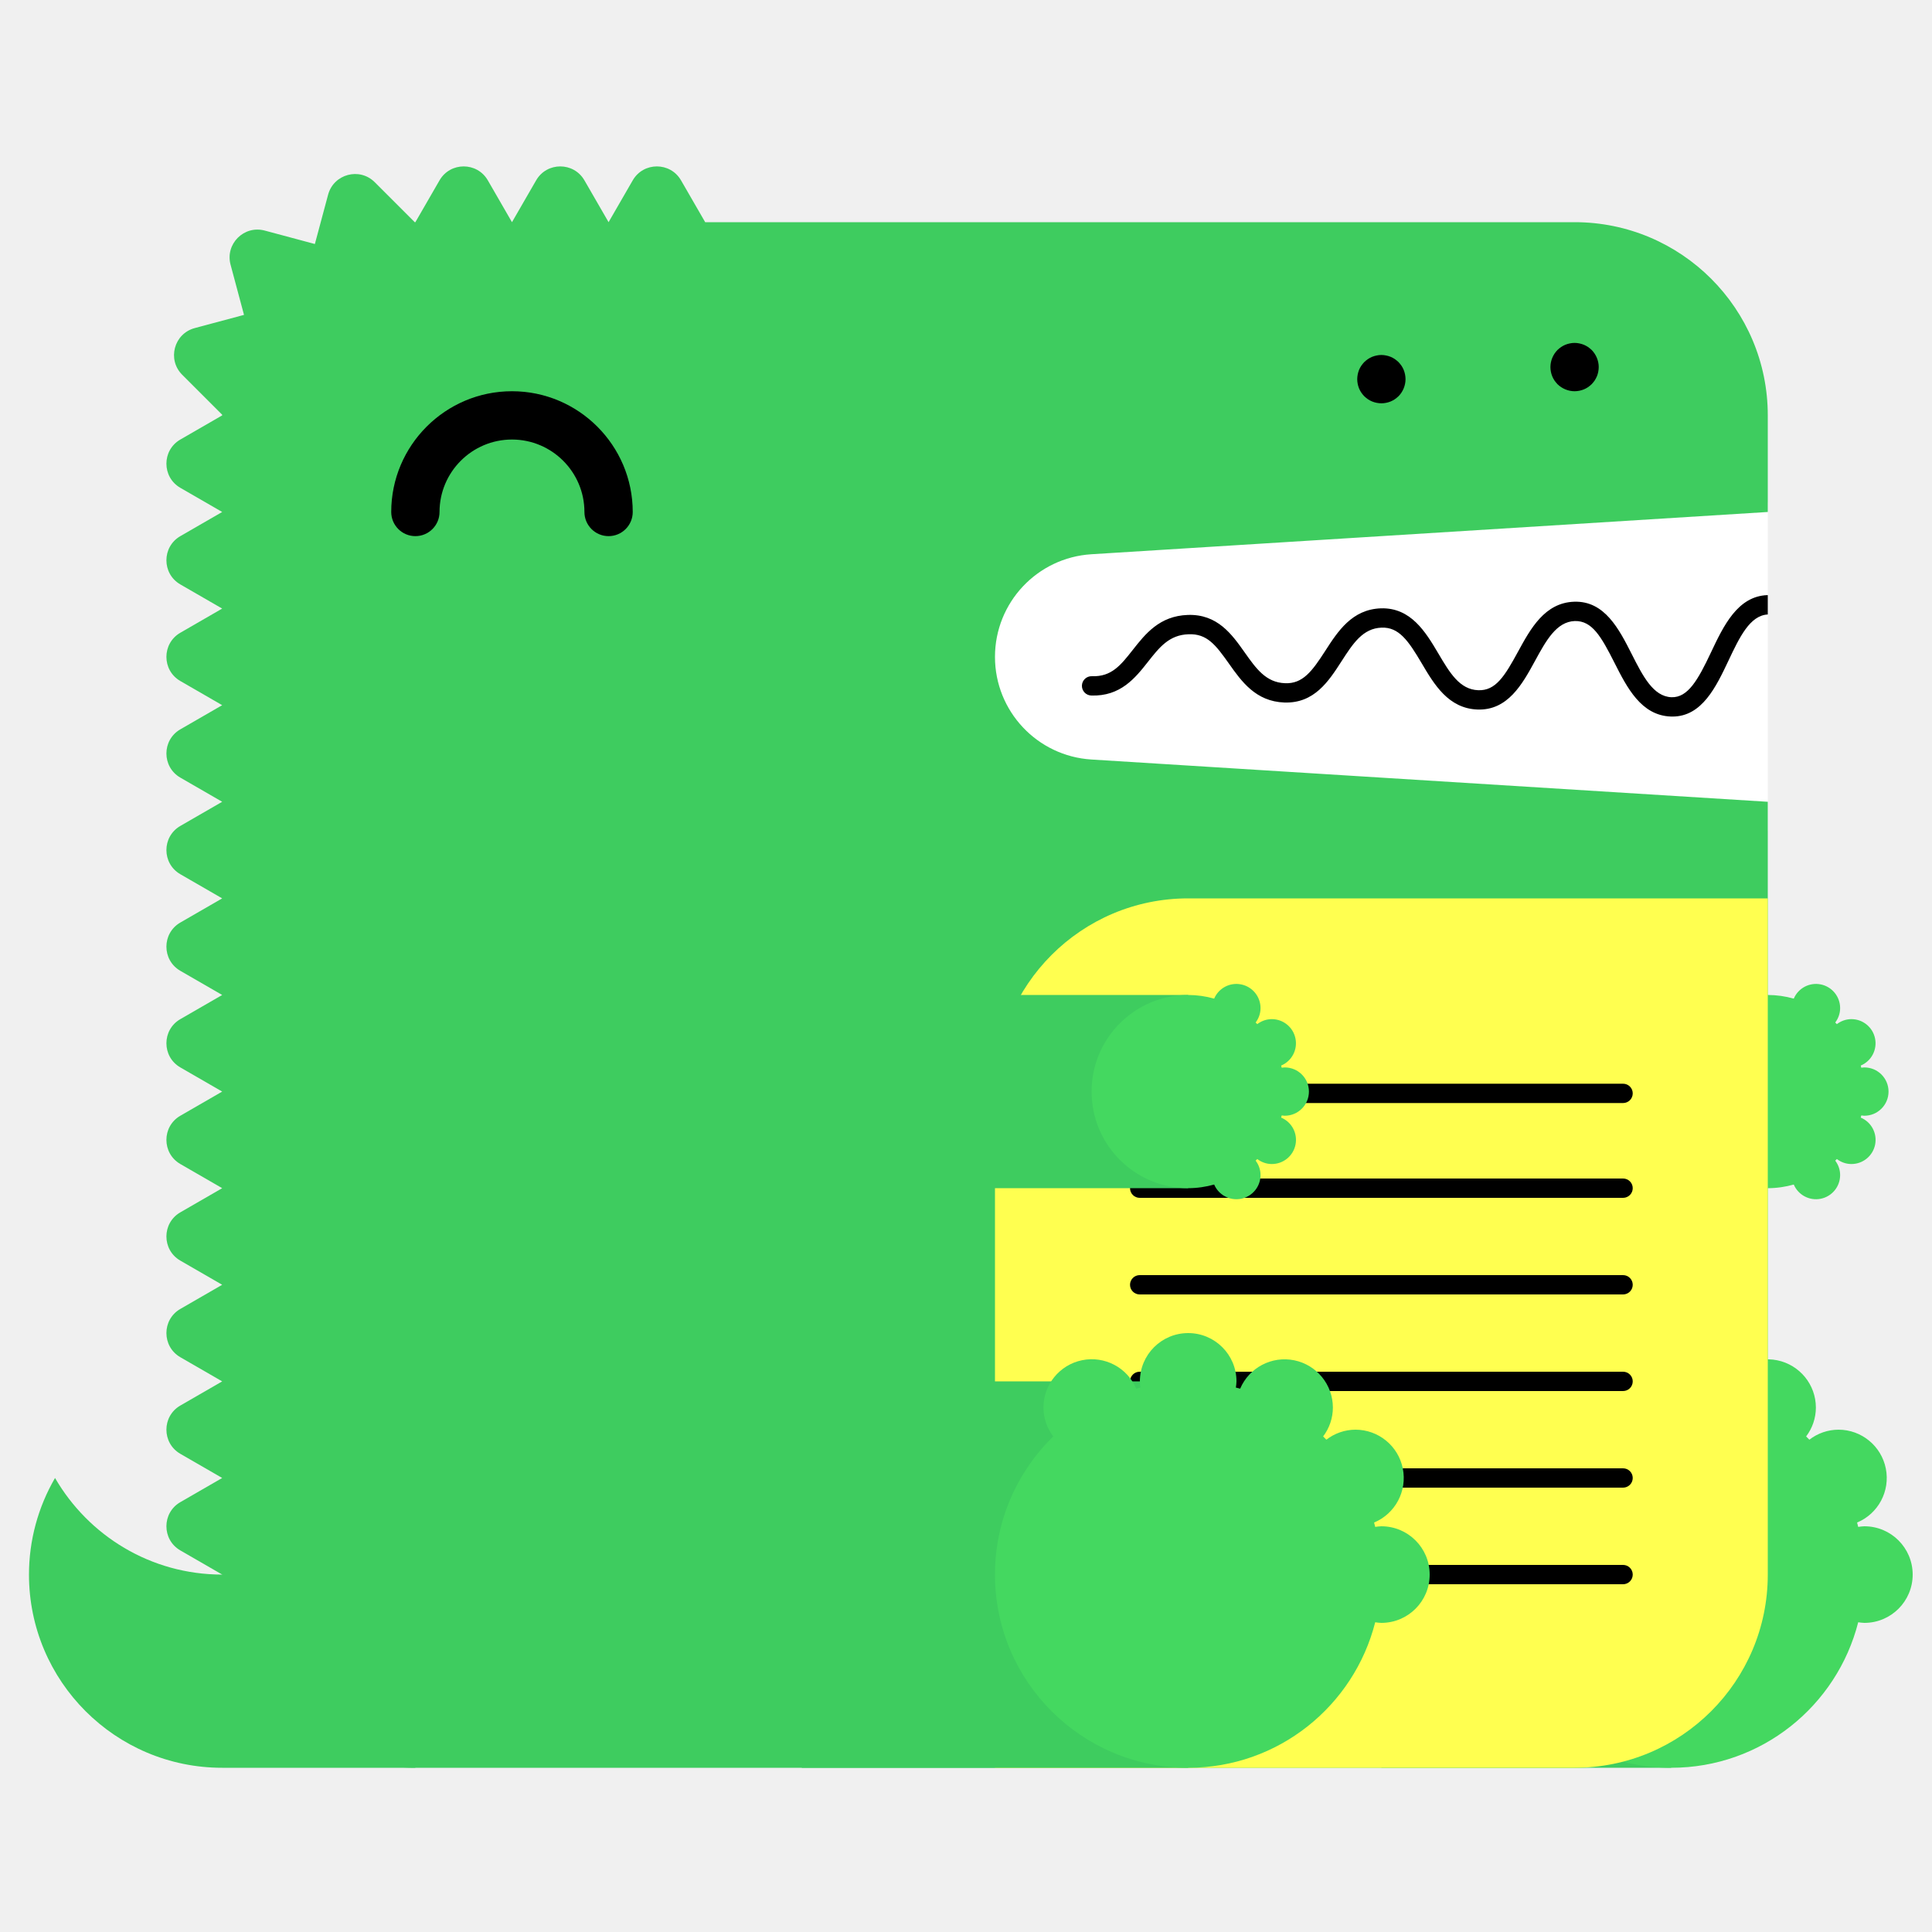
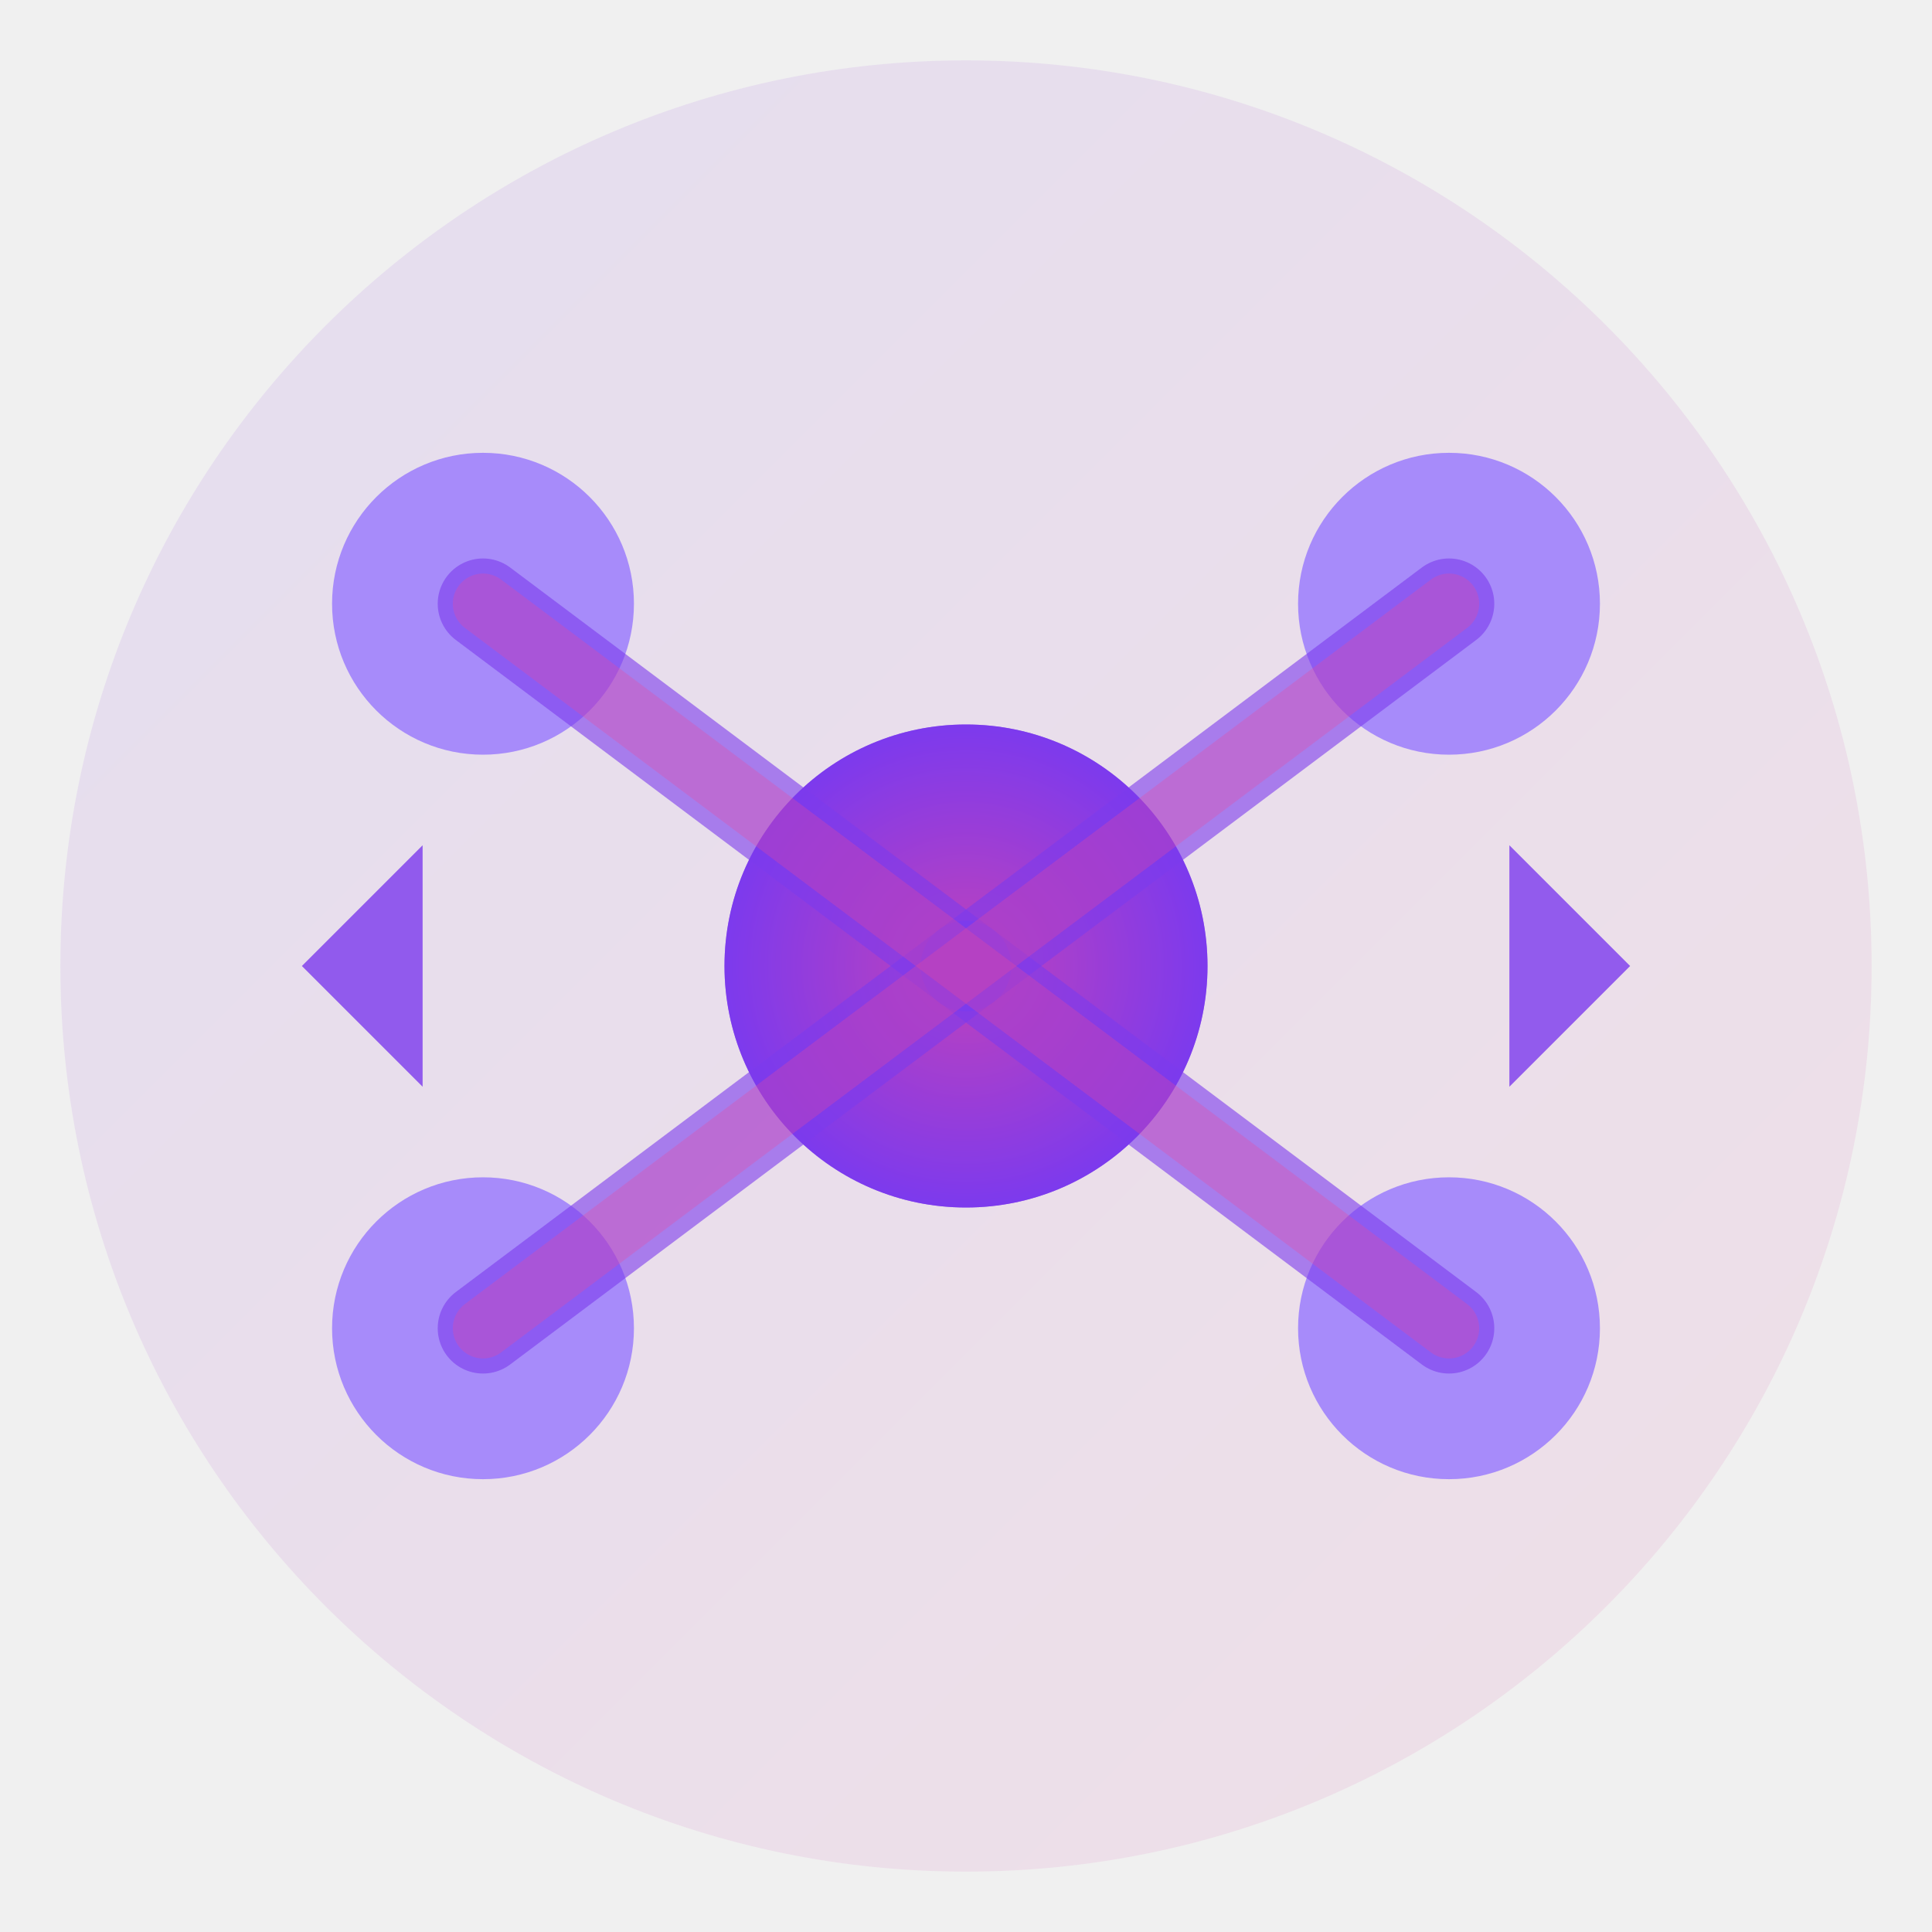
- <svg xmlns="http://www.w3.org/2000/svg" width="200" height="200" viewBox="0 0 200 200">
-   <g fill="none" fill-rule="evenodd">
-     <path fill="#FFF" d="M99 52h84v34H99z" />
-     <path d="M23 163c-7.398 0-13.843-4.027-17.303-10A19.886 19.886 0 0 0 3 163c0 11.046 8.954 20 20 20h20v-20H23z" fill="#3ECC5F" />
-     <path d="M112.98 57.376L183 53V43c0-11.046-8.954-20-20-20H73l-2.5-4.33c-1.112-1.925-3.889-1.925-5 0L63 23l-2.5-4.33c-1.111-1.925-3.889-1.925-5 0L53 23l-2.5-4.33c-1.111-1.925-3.889-1.925-5 0L43 23c-.022 0-.042.003-.065.003l-4.142-4.141c-1.57-1.571-4.252-.853-4.828 1.294l-1.369 5.104-5.192-1.392c-2.148-.575-4.111 1.389-3.535 3.536l1.39 5.193-5.102 1.367c-2.148.576-2.867 3.259-1.296 4.83l4.142 4.142c0 .021-.003.042-.003.064l-4.33 2.5c-1.925 1.111-1.925 3.889 0 5L23 53l-4.33 2.5c-1.925 1.111-1.925 3.889 0 5L23 63l-4.33 2.5c-1.925 1.111-1.925 3.889 0 5L23 73l-4.33 2.5c-1.925 1.111-1.925 3.889 0 5L23 83l-4.33 2.5c-1.925 1.111-1.925 3.889 0 5L23 93l-4.33 2.5c-1.925 1.111-1.925 3.889 0 5L23 103l-4.33 2.5c-1.925 1.111-1.925 3.889 0 5L23 113l-4.33 2.5c-1.925 1.111-1.925 3.889 0 5L23 123l-4.33 2.5c-1.925 1.111-1.925 3.889 0 5L23 133l-4.33 2.5c-1.925 1.111-1.925 3.889 0 5L23 143l-4.33 2.5c-1.925 1.111-1.925 3.889 0 5L23 153l-4.33 2.5c-1.925 1.111-1.925 3.889 0 5L23 163c0 11.046 8.954 20 20 20h120c11.046 0 20-8.954 20-20V83l-70.02-4.376A10.645 10.645 0 0 1 103 68c0-5.621 4.37-10.273 9.98-10.624" fill="#3ECC5F" />
-     <path fill="#3ECC5F" d="M143 183h30v-40h-30z" />
-     <path d="M193 158c-.219 0-.428.037-.639.064-.038-.15-.074-.301-.116-.451A5 5 0 0 0 190.32 148a4.96 4.96 0 0 0-3.016 1.036 26.531 26.531 0 0 0-.335-.336 4.955 4.955 0 0 0 1.011-2.987 5 5 0 0 0-9.599-1.959c-.148-.042-.297-.077-.445-.115.027-.211.064-.42.064-.639a5 5 0 0 0-5-5 5 5 0 0 0-5 5c0 .219.037.428.064.639-.148.038-.297.073-.445.115a4.998 4.998 0 0 0-9.599 1.959c0 1.125.384 2.151 1.011 2.987-3.717 3.632-6.031 8.693-6.031 14.3 0 11.046 8.954 20 20 20 9.339 0 17.16-6.41 19.361-15.064.211.027.42.064.639.064a5 5 0 0 0 5-5 5 5 0 0 0-5-5" fill="#44D860" />
-     <path fill="#3ECC5F" d="M153 123h30v-20h-30z" />
-     <path d="M193 115.5a2.5 2.5 0 1 0 0-5c-.109 0-.214.019-.319.032-.02-.075-.037-.15-.058-.225a2.501 2.501 0 0 0-.963-4.807c-.569 0-1.088.197-1.508.518a6.653 6.653 0 0 0-.168-.168c.314-.417.506-.931.506-1.494a2.5 2.5 0 0 0-4.8-.979A9.987 9.987 0 0 0 183 103c-5.522 0-10 4.478-10 10s4.478 10 10 10c.934 0 1.833-.138 2.69-.377a2.5 2.5 0 0 0 4.8-.979c0-.563-.192-1.077-.506-1.494.057-.055.113-.111.168-.168.42.321.939.518 1.508.518a2.5 2.5 0 0 0 .963-4.807c.021-.074.038-.15.058-.225.105.013.21.032.319.032" fill="#44D860" />
-     <path d="M63 55.5a2.5 2.5 0 0 1-2.5-2.5c0-4.136-3.364-7.5-7.5-7.5s-7.5 3.364-7.5 7.5a2.5 2.5 0 1 1-5 0c0-6.893 5.607-12.5 12.5-12.5S65.5 46.107 65.5 53a2.5 2.5 0 0 1-2.5 2.5" fill="#000" />
-     <path d="M103 183h60c11.046 0 20-8.954 20-20V93h-60c-11.046 0-20 8.954-20 20v70z" fill="#FFFF50" />
-     <path d="M168.02 124h-50.04a1 1 0 1 1 0-2h50.04a1 1 0 1 1 0 2m0 20h-50.04a1 1 0 1 1 0-2h50.04a1 1 0 1 1 0 2m0 20h-50.04a1 1 0 1 1 0-2h50.04a1 1 0 1 1 0 2m0-49.814h-50.04a1 1 0 1 1 0-2h50.04a1 1 0 1 1 0 2m0 19.814h-50.04a1 1 0 1 1 0-2h50.04a1 1 0 1 1 0 2m0 20h-50.04a1 1 0 1 1 0-2h50.04a1 1 0 1 1 0 2M183 61.611c-.012 0-.022-.006-.034-.005-3.09.105-4.552 3.196-5.842 5.923-1.346 2.85-2.387 4.703-4.093 4.647-1.889-.068-2.969-2.202-4.113-4.46-1.314-2.594-2.814-5.536-5.963-5.426-3.046.104-4.513 2.794-5.807 5.167-1.377 2.528-2.314 4.065-4.121 3.994-1.927-.07-2.951-1.805-4.136-3.813-1.321-2.236-2.848-4.75-5.936-4.664-2.994.103-4.465 2.385-5.763 4.4-1.373 2.13-2.335 3.428-4.165 3.351-1.973-.07-2.992-1.51-4.171-3.177-1.324-1.873-2.816-3.993-5.895-3.89-2.928.1-4.399 1.97-5.696 3.618-1.232 1.564-2.194 2.802-4.229 2.724a1 1 0 0 0-.072 2c3.017.101 4.545-1.8 5.872-3.487 1.177-1.496 2.193-2.787 4.193-2.855 1.926-.082 2.829 1.115 4.195 3.045 1.297 1.834 2.769 3.914 5.731 4.021 3.103.104 4.596-2.215 5.918-4.267 1.182-1.834 2.202-3.417 4.15-3.484 1.793-.067 2.769 1.35 4.145 3.681 1.297 2.197 2.766 4.686 5.787 4.796 3.125.108 4.634-2.62 5.949-5.035 1.139-2.088 2.214-4.06 4.119-4.126 1.793-.042 2.728 1.595 4.111 4.33 1.292 2.553 2.757 5.445 5.825 5.556l.169.003c3.064 0 4.518-3.075 5.805-5.794 1.139-2.41 2.217-4.68 4.067-4.773v-2z" fill="#000" />
-     <path fill="#3ECC5F" d="M83 183h40v-40H83z" />
-     <path d="M143 158c-.219 0-.428.037-.639.064-.038-.15-.074-.301-.116-.451A5 5 0 0 0 140.32 148a4.96 4.96 0 0 0-3.016 1.036 26.531 26.531 0 0 0-.335-.336 4.955 4.955 0 0 0 1.011-2.987 5 5 0 0 0-9.599-1.959c-.148-.042-.297-.077-.445-.115.027-.211.064-.42.064-.639a5 5 0 0 0-5-5 5 5 0 0 0-5 5c0 .219.037.428.064.639-.148.038-.297.073-.445.115a4.998 4.998 0 0 0-9.599 1.959c0 1.125.384 2.151 1.011 2.987-3.717 3.632-6.031 8.693-6.031 14.3 0 11.046 8.954 20 20 20 9.339 0 17.16-6.41 19.361-15.064.211.027.42.064.639.064a5 5 0 0 0 5-5 5 5 0 0 0-5-5" fill="#44D860" />
-     <path fill="#3ECC5F" d="M83 123h40v-20H83z" />
-     <path d="M133 115.5a2.5 2.5 0 1 0 0-5c-.109 0-.214.019-.319.032-.02-.075-.037-.15-.058-.225a2.501 2.501 0 0 0-.963-4.807c-.569 0-1.088.197-1.508.518a6.653 6.653 0 0 0-.168-.168c.314-.417.506-.931.506-1.494a2.5 2.5 0 0 0-4.8-.979A9.987 9.987 0 0 0 123 103c-5.522 0-10 4.478-10 10s4.478 10 10 10c.934 0 1.833-.138 2.69-.377a2.5 2.5 0 0 0 4.8-.979c0-.563-.192-1.077-.506-1.494.057-.055.113-.111.168-.168.42.321.939.518 1.508.518a2.5 2.5 0 0 0 .963-4.807c.021-.074.038-.15.058-.225.105.013.21.032.319.032" fill="#44D860" />
-     <path d="M143 41.75c-.16 0-.33-.02-.49-.05a2.52 2.52 0 0 1-.47-.14c-.15-.06-.29-.14-.431-.23-.13-.09-.259-.2-.38-.31-.109-.12-.219-.24-.309-.38s-.17-.28-.231-.43a2.619 2.619 0 0 1-.189-.96c0-.16.02-.33.05-.49.03-.16.08-.31.139-.47.061-.15.141-.29.231-.43.09-.13.2-.26.309-.38.121-.11.25-.22.38-.31.141-.09.281-.17.431-.23.149-.06.31-.11.47-.14.32-.07.65-.07.98 0 .159.03.32.08.47.14.149.06.29.14.43.23.13.09.259.2.38.31.11.12.22.25.31.38.09.14.17.28.23.43.06.16.11.31.14.47.029.16.05.33.05.49 0 .66-.271 1.31-.73 1.77-.121.11-.25.22-.38.31-.14.09-.281.17-.43.23a2.565 2.565 0 0 1-.96.19m20-1.25c-.66 0-1.3-.27-1.771-.73a3.802 3.802 0 0 1-.309-.38c-.09-.14-.17-.28-.231-.43a2.619 2.619 0 0 1-.189-.96c0-.66.27-1.3.729-1.77.121-.11.25-.22.38-.31.141-.09.281-.17.431-.23.149-.06.31-.11.47-.14.32-.07.66-.07.98 0 .159.03.32.08.47.14.149.06.29.14.43.23.13.09.259.2.38.31.459.47.73 1.11.73 1.77 0 .16-.021.33-.05.49-.03.16-.08.32-.14.47-.07.15-.14.29-.23.43-.09.13-.2.26-.31.38-.121.11-.25.22-.38.31-.14.09-.281.17-.43.23a2.565 2.565 0 0 1-.96.19" fill="#000" />
-   </g>
+ <svg xmlns="http://www.w3.org/2000/svg" width="32" height="32" viewBox="0 0 32 32" fill="none">
+   <circle cx="16" cy="16" r="15" fill="url(#bgGradient)" opacity="0.1" />
+   <circle cx="16" cy="16" r="4" fill="#7C3AED" />
+   <circle cx="16" cy="16" r="4" fill="url(#coreGradient)" opacity="0.6" />
+   <circle cx="8" cy="10" r="2.5" fill="#A78BFA" />
+   <circle cx="24" cy="10" r="2.5" fill="#A78BFA" />
+   <circle cx="8" cy="22" r="2.5" fill="#A78BFA" />
+   <circle cx="24" cy="22" r="2.5" fill="#A78BFA" />
+   <line x1="16" y1="16" x2="8" y2="10" stroke="#7C3AED" stroke-width="1.5" opacity="0.6" stroke-linecap="round" />
+   <line x1="16" y1="16" x2="24" y2="10" stroke="#7C3AED" stroke-width="1.5" opacity="0.6" stroke-linecap="round" />
+   <line x1="16" y1="16" x2="8" y2="22" stroke="#7C3AED" stroke-width="1.5" opacity="0.6" stroke-linecap="round" />
+   <line x1="16" y1="16" x2="24" y2="22" stroke="#7C3AED" stroke-width="1.5" opacity="0.6" stroke-linecap="round" />
+   <line x1="8" y1="10" x2="24" y2="22" stroke="#EC4899" stroke-width="1" opacity="0.3" stroke-linecap="round" />
+   <line x1="24" y1="10" x2="8" y2="22" stroke="#EC4899" stroke-width="1" opacity="0.3" stroke-linecap="round" />
+   <path d="M 5 16 L 7 14 L 7 18 L 5 16 Z" fill="#7C3AED" opacity="0.8" />
+   <path d="M 27 16 L 25 14 L 25 18 L 27 16 Z" fill="#7C3AED" opacity="0.8" />
+   <defs>
+     <linearGradient id="bgGradient" x1="0%" y1="0%" x2="100%" y2="100%">
+       <stop offset="0%" stop-color="#7C3AED" />
+       <stop offset="100%" stop-color="#EC4899" />
+     </linearGradient>
+     <radialGradient id="coreGradient" cx="50%" cy="50%" r="50%">
+       <stop offset="0%" stop-color="#EC4899" />
+       <stop offset="100%" stop-color="#7C3AED" />
+     </radialGradient>
+   </defs>
</svg>
